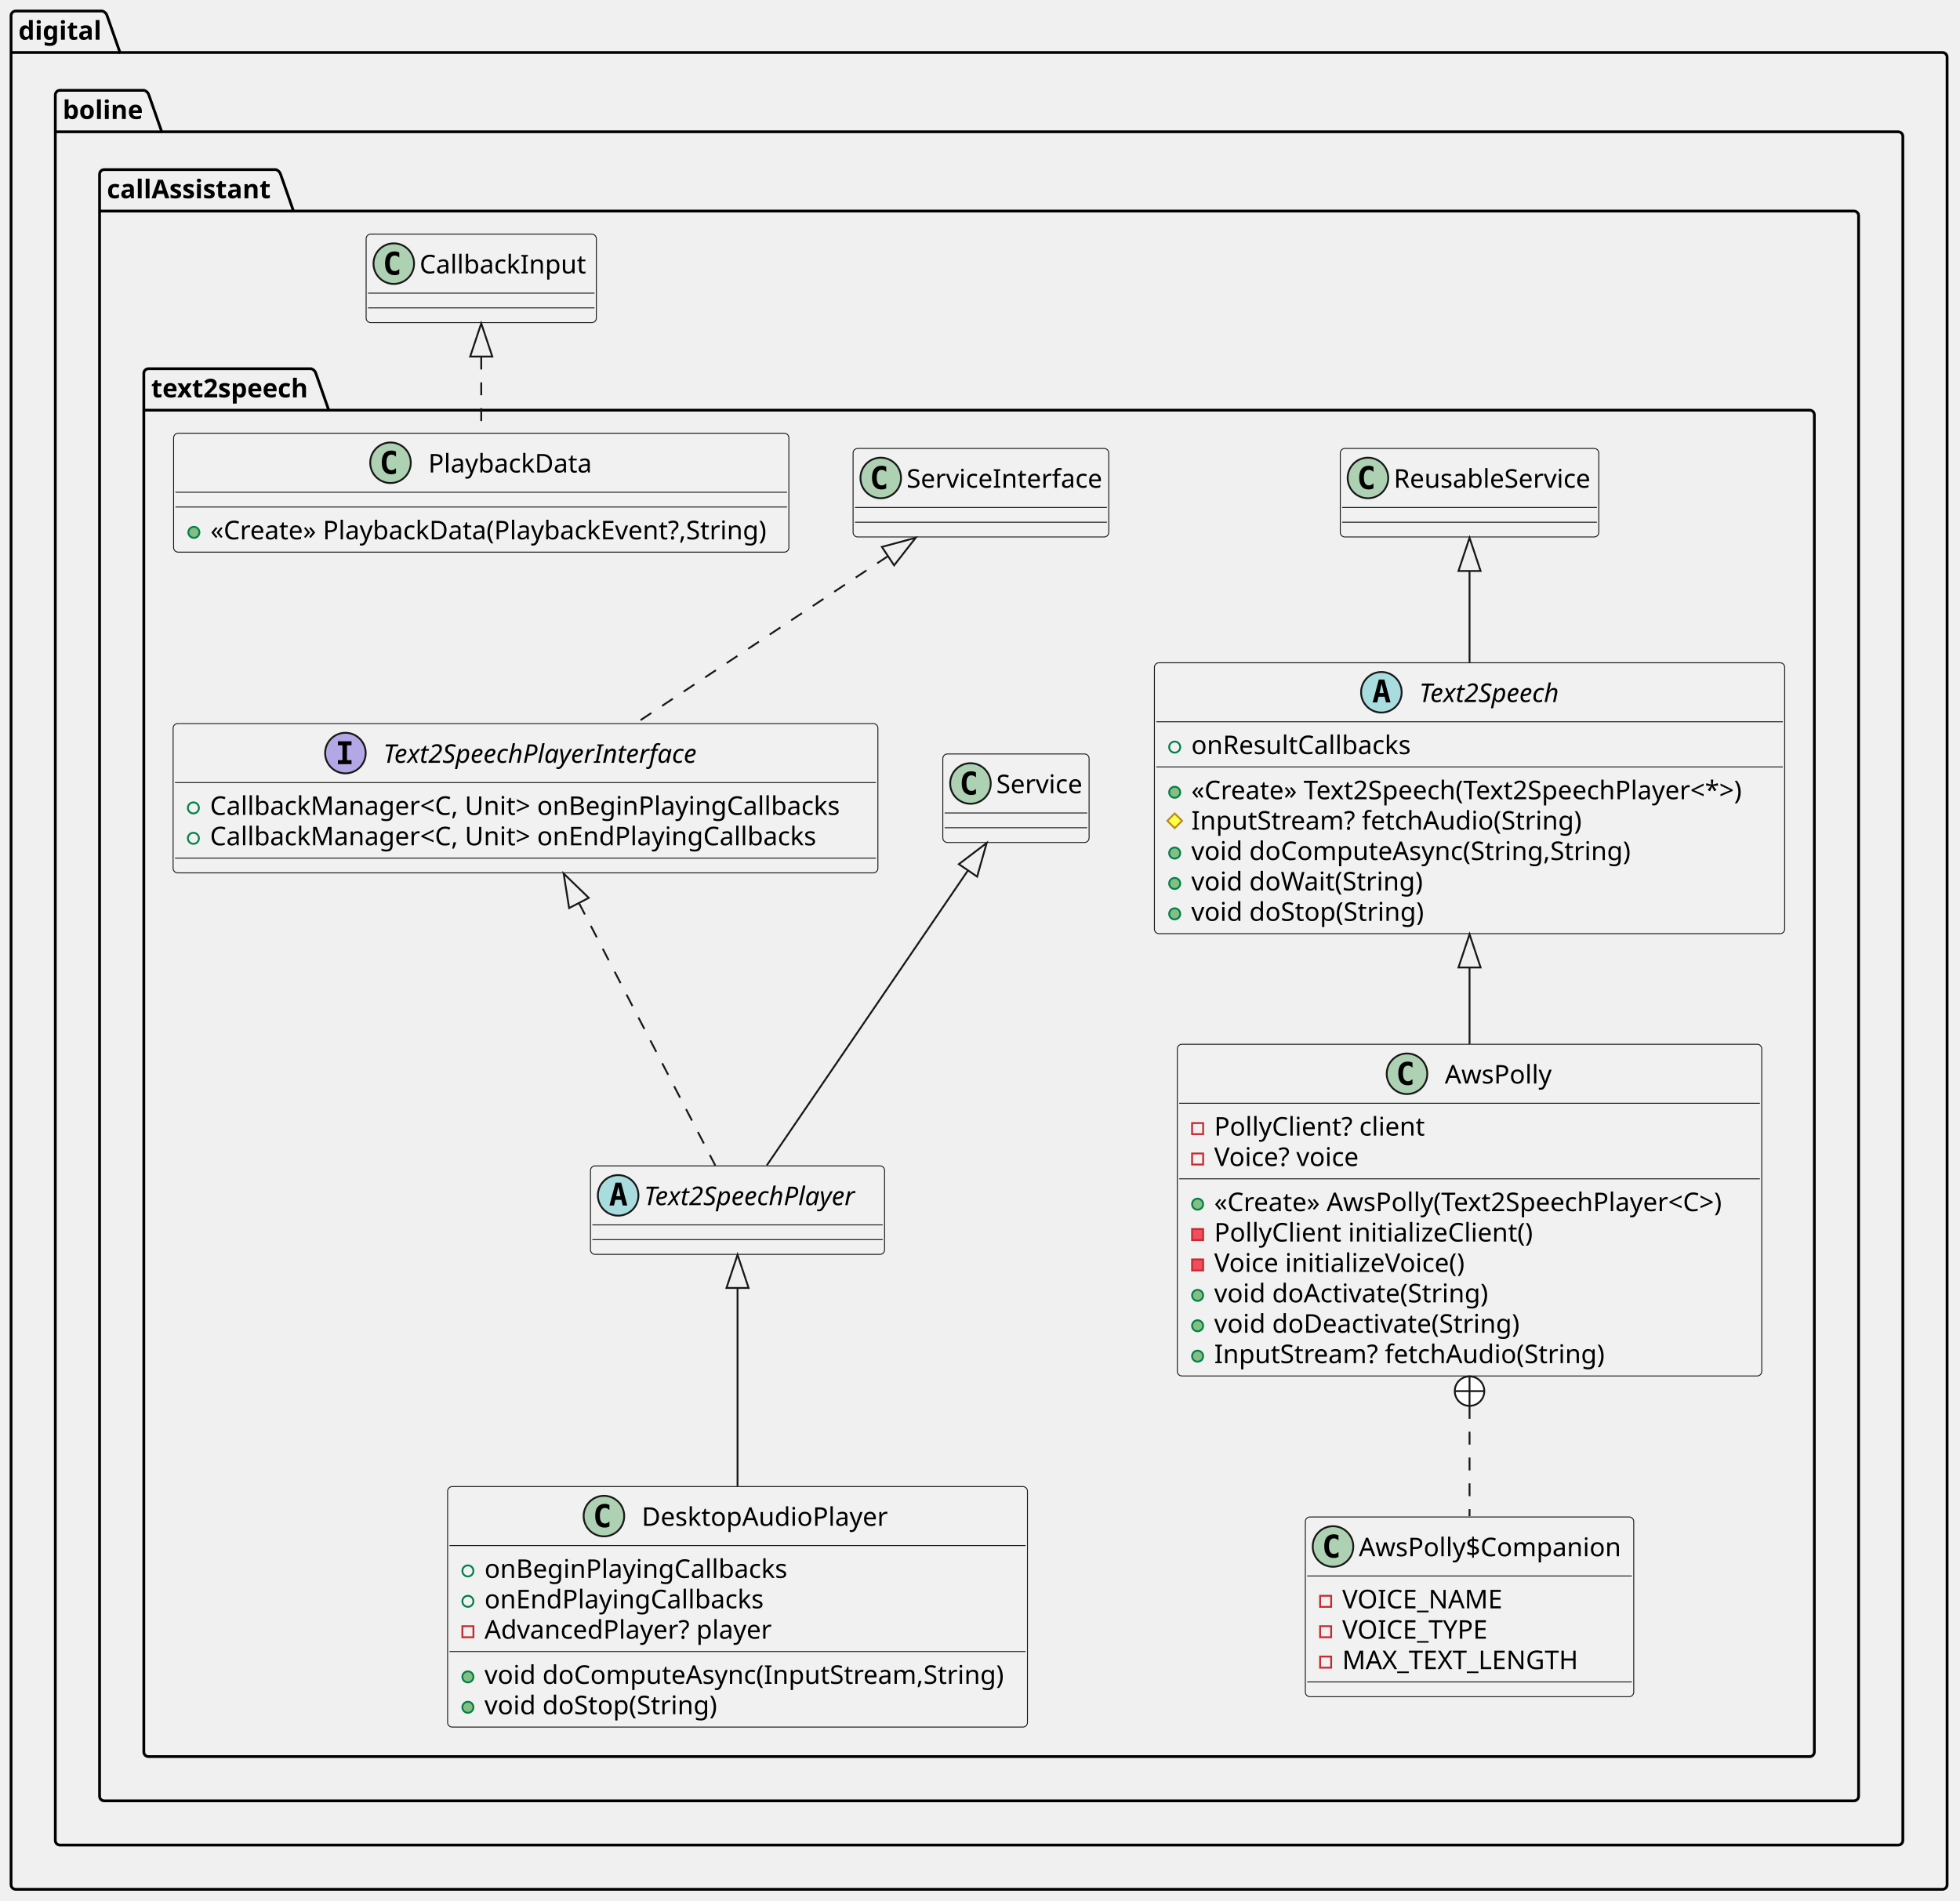
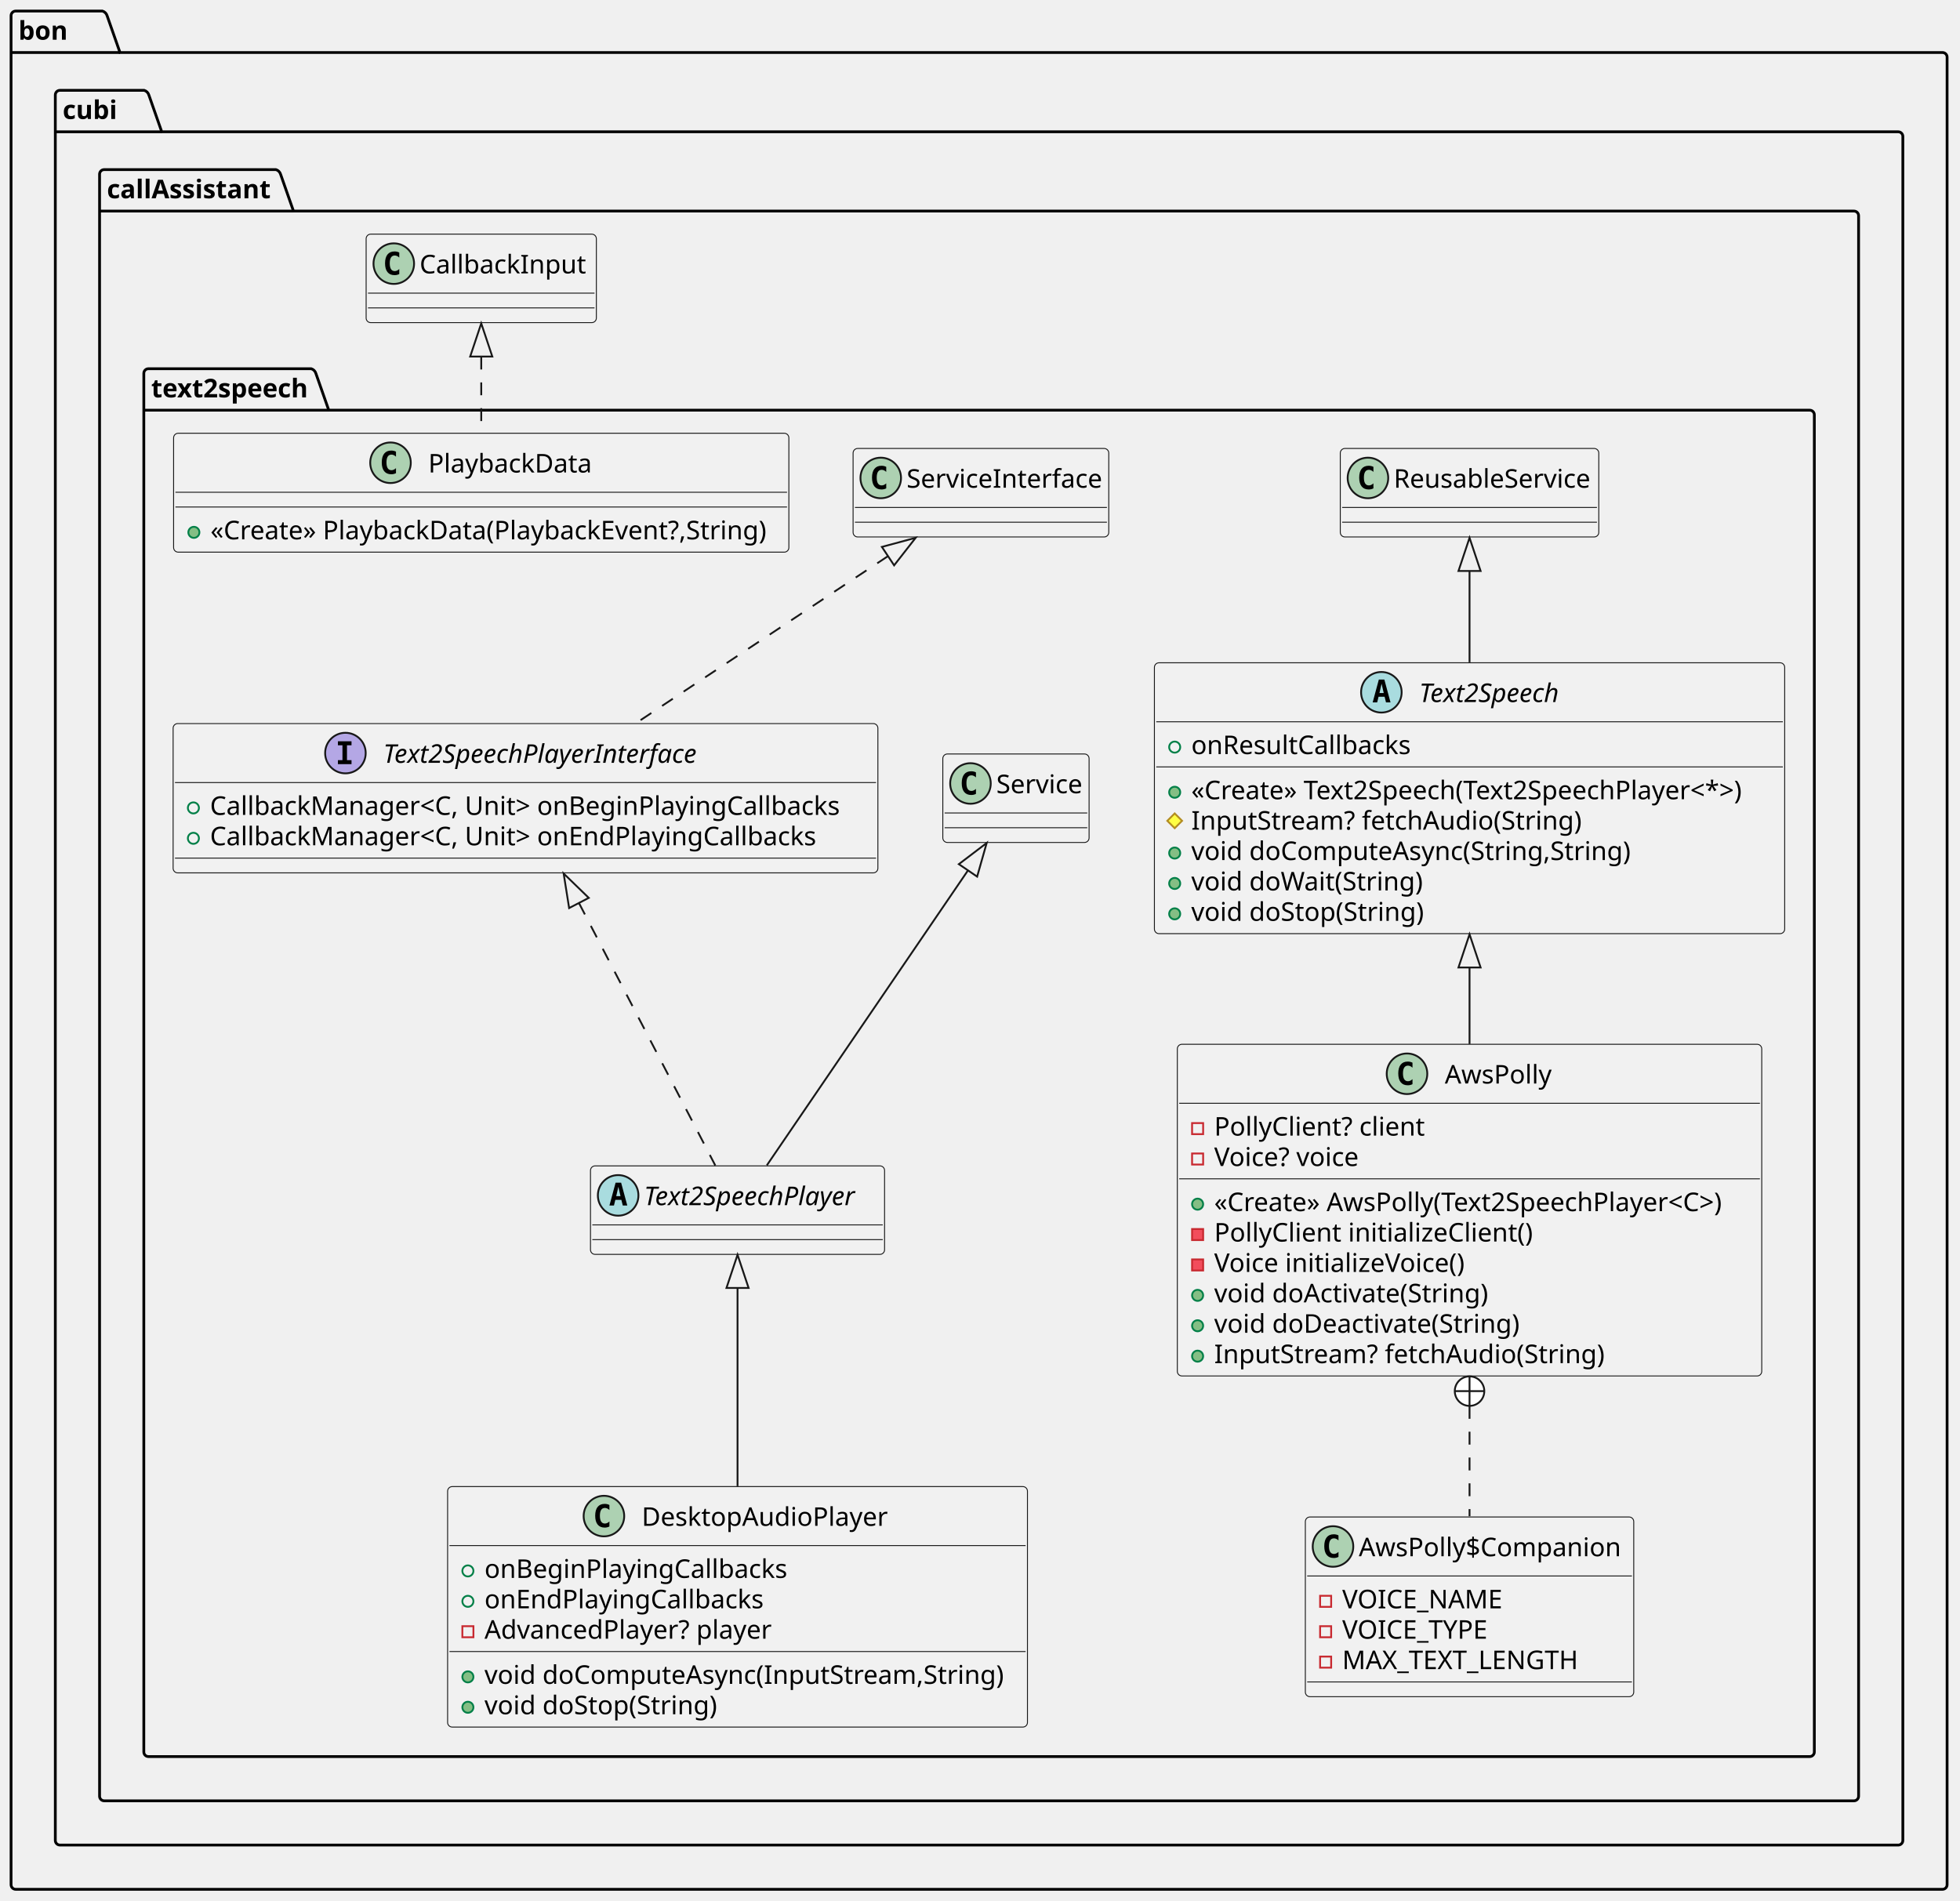
<svg xmlns="http://www.w3.org/2000/svg" contentStyleType="text/css" height="1031px" preserveAspectRatio="none" style="width:1063px;height:1031px;background:#FFFFFF;" version="1.1" viewBox="0 0 1063 1031" width="1063px" zoomAndPan="magnify">
  <defs />
  <g>
-     <g id="cluster_digital">
+     <g id="cluster_bon">
      <path d="M8.5,6 L55.574,6 A3.75,3.75 0 0 1 58.074,8.5 L65.074,28.488 L1053.5,28.488 A2.5,2.5 0 0 1 1056,30.988 L1056,1022.27 A2.5,2.5 0 0 1 1053.5,1024.77 L8.5,1024.77 A2.5,2.5 0 0 1 6,1022.27 L6,8.5 A2.5,2.5 0 0 1 8.5,6 " fill="none" style="stroke:#000000;stroke-width:1.5;" />
      <line style="stroke:#000000;stroke-width:1.5;" x1="6" x2="65.074" y1="28.488" y2="28.488" />
-       <text fill="#000000" font-family="sans-serif" font-size="14" font-weight="bold" lengthAdjust="spacing" textLength="46.074" x="10" y="21.535">digital</text>
+       <text fill="#000000" font-family="sans-serif" font-size="14" font-weight="bold" lengthAdjust="spacing" textLength="46.074" x="10" y="21.535">bon</text>
    </g>
-     <g id="cluster_boline">
+     <g id="cluster_cubi">
      <path d="M32.5,49 L78.221,49 A3.75,3.75 0 0 1 80.721,51.5 L87.721,71.488 L1029.5,71.488 A2.5,2.5 0 0 1 1032,73.988 L1032,998.27 A2.5,2.5 0 0 1 1029.5,1000.77 L32.5,1000.77 A2.5,2.5 0 0 1 30,998.27 L30,51.5 A2.5,2.5 0 0 1 32.5,49 " fill="none" style="stroke:#000000;stroke-width:1.5;" />
      <line style="stroke:#000000;stroke-width:1.5;" x1="30" x2="87.721" y1="71.488" y2="71.488" />
-       <text fill="#000000" font-family="sans-serif" font-size="14" font-weight="bold" lengthAdjust="spacing" textLength="44.721" x="34" y="64.535">boline</text>
+       <text fill="#000000" font-family="sans-serif" font-size="14" font-weight="bold" lengthAdjust="spacing" textLength="44.721" x="34" y="64.535">cubi</text>
    </g>
    <g id="cluster_callAssistant">
      <path d="M56.5,92 L149.669,92 A3.75,3.75 0 0 1 152.169,94.5 L159.169,114.488 L1005.5,114.488 A2.5,2.5 0 0 1 1008,116.988 L1008,974.27 A2.5,2.5 0 0 1 1005.5,976.77 L56.5,976.77 A2.5,2.5 0 0 1 54,974.27 L54,94.5 A2.5,2.5 0 0 1 56.5,92 " fill="none" style="stroke:#000000;stroke-width:1.5;" />
      <line style="stroke:#000000;stroke-width:1.5;" x1="54" x2="159.169" y1="114.488" y2="114.488" />
      <text fill="#000000" font-family="sans-serif" font-size="14" font-weight="bold" lengthAdjust="spacing" textLength="92.169" x="58" y="107.535">callAssistant</text>
    </g>
    <g id="cluster_text2speech">
      <path d="M80.5,200 L168.802,200 A3.75,3.75 0 0 1 171.302,202.5 L178.302,222.488 L981.5,222.488 A2.5,2.5 0 0 1 984,224.988 L984,950.27 A2.5,2.5 0 0 1 981.5,952.77 L80.5,952.77 A2.5,2.5 0 0 1 78,950.27 L78,202.5 A2.5,2.5 0 0 1 80.5,200 " fill="none" style="stroke:#000000;stroke-width:1.5;" />
      <line style="stroke:#000000;stroke-width:1.5;" x1="78" x2="178.302" y1="222.488" y2="222.488" />
      <text fill="#000000" font-family="sans-serif" font-size="14" font-weight="bold" lengthAdjust="spacing" textLength="87.302" x="82" y="215.535">text2speech</text>
    </g>
    <g id="elem_CallbackInput">
      <rect fill="#F1F1F1" height="48" id="CallbackInput" rx="2.5" ry="2.5" style="stroke:#181818;stroke-width:0.5;" width="124.866" x="198.57" y="127" />
      <ellipse cx="213.57" cy="143" fill="#ADD1B2" rx="11" ry="11" style="stroke:#181818;stroke-width:1.0;" />
      <path d="M216.543,148.643 Q215.962,148.942 215.323,149.091 Q214.684,149.241 213.978,149.241 Q211.471,149.241 210.151,147.589 Q208.832,145.937 208.832,142.816 Q208.832,139.686 210.151,138.035 Q211.471,136.383 213.978,136.383 Q214.684,136.383 215.331,136.532 Q215.979,136.682 216.543,136.981 L216.543,139.703 Q215.912,139.122 215.319,138.852 Q214.725,138.583 214.094,138.583 Q212.75,138.583 212.065,139.649 Q211.38,140.716 211.38,142.816 Q211.38,144.908 212.065,145.974 Q212.75,147.041 214.094,147.041 Q214.725,147.041 215.319,146.771 Q215.912,146.501 216.543,145.92 Z " fill="#000000" />
      <text fill="#000000" font-family="sans-serif" font-size="14" lengthAdjust="spacing" textLength="92.866" x="227.57" y="148.291">CallbackInput</text>
      <line style="stroke:#181818;stroke-width:0.5;" x1="199.57" x2="322.436" y1="159" y2="159" />
      <line style="stroke:#181818;stroke-width:0.5;" x1="199.57" x2="322.436" y1="167" y2="167" />
    </g>
    <g id="elem_Text2SpeechPlayerInterface">
      <rect fill="#F1F1F1" height="80.977" id="Text2SpeechPlayerInterface" rx="2.5" ry="2.5" style="stroke:#181818;stroke-width:0.5;" width="382.228" x="93.89" y="392.47" />
      <ellipse cx="187.337" cy="408.47" fill="#B4A7E5" rx="11" ry="11" style="stroke:#181818;stroke-width:1.0;" />
      <path d="M183.265,404.235 L183.265,402.077 L190.644,402.077 L190.644,404.235 L188.179,404.235 L188.179,412.312 L190.644,412.312 L190.644,414.47 L183.265,414.47 L183.265,412.312 L185.73,412.312 L185.73,404.235 Z " fill="#000000" />
      <text fill="#000000" font-family="sans-serif" font-size="14" font-style="italic" lengthAdjust="spacing" textLength="186.833" x="207.837" y="413.761">Text2SpeechPlayerInterface</text>
      <line style="stroke:#181818;stroke-width:0.5;" x1="94.89" x2="475.118" y1="424.47" y2="424.47" />
      <ellipse cx="104.89" cy="438.214" fill="none" rx="3" ry="3" style="stroke:#038048;stroke-width:1.0;" />
      <text fill="#000000" font-family="sans-serif" font-size="14" lengthAdjust="spacing" textLength="356.228" x="113.89" y="442.005">CallbackManager&lt;C, Unit&gt; onBeginPlayingCallbacks</text>
      <ellipse cx="104.89" cy="454.702" fill="none" rx="3" ry="3" style="stroke:#038048;stroke-width:1.0;" />
      <text fill="#000000" font-family="sans-serif" font-size="14" lengthAdjust="spacing" textLength="343.998" x="113.89" y="458.493">CallbackManager&lt;C, Unit&gt; onEndPlayingCallbacks</text>
      <line style="stroke:#181818;stroke-width:0.5;" x1="94.89" x2="475.118" y1="465.447" y2="465.447" />
    </g>
    <g id="elem_Text2SpeechPlayer">
      <rect fill="#F1F1F1" height="48" id="Text2SpeechPlayer" rx="2.5" ry="2.5" style="stroke:#181818;stroke-width:0.5;" width="159.497" x="320.25" y="632.38" />
      <ellipse cx="335.25" cy="648.38" fill="#A9DCDF" rx="11" ry="11" style="stroke:#181818;stroke-width:1.0;" />
      <path d="M335.363,643.728 L334.209,648.8 L336.525,648.8 Z M333.869,641.487 L336.866,641.487 L340.211,653.88 L337.762,653.88 L336.998,650.817 L333.72,650.817 L332.973,653.88 L330.524,653.88 Z " fill="#000000" />
      <text fill="#000000" font-family="sans-serif" font-size="14" font-style="italic" lengthAdjust="spacing" textLength="127.497" x="349.25" y="653.671">Text2SpeechPlayer</text>
      <line style="stroke:#181818;stroke-width:0.5;" x1="321.25" x2="478.747" y1="664.38" y2="664.38" />
      <line style="stroke:#181818;stroke-width:0.5;" x1="321.25" x2="478.747" y1="672.38" y2="672.38" />
    </g>
    <g id="elem_Text2Speech">
      <rect fill="#F1F1F1" height="146.93" id="Text2Speech" rx="2.5" ry="2.5" style="stroke:#181818;stroke-width:0.5;" width="341.827" x="626.09" y="359.49" />
      <ellipse cx="749.185" cy="375.49" fill="#A9DCDF" rx="11" ry="11" style="stroke:#181818;stroke-width:1.0;" />
      <path d="M749.298,370.838 L748.144,375.91 L750.46,375.91 Z M747.804,368.597 L750.8,368.597 L754.146,380.99 L751.697,380.99 L750.933,377.927 L747.654,377.927 L746.907,380.99 L744.459,380.99 Z " fill="#000000" />
      <text fill="#000000" font-family="sans-serif" font-size="14" font-style="italic" lengthAdjust="spacing" textLength="87.138" x="769.685" y="380.781">Text2Speech</text>
      <line style="stroke:#181818;stroke-width:0.5;" x1="627.09" x2="966.917" y1="391.49" y2="391.49" />
      <ellipse cx="637.09" cy="405.234" fill="none" rx="3" ry="3" style="stroke:#038048;stroke-width:1.0;" />
      <text fill="#000000" font-family="sans-serif" font-size="14" lengthAdjust="spacing" textLength="123.594" x="646.09" y="409.025">onResultCallbacks</text>
      <line style="stroke:#181818;stroke-width:0.5;" x1="627.09" x2="966.917" y1="415.978" y2="415.978" />
      <ellipse cx="637.09" cy="429.722" fill="#84BE84" rx="3" ry="3" style="stroke:#038048;stroke-width:1.0;" />
      <text fill="#000000" font-family="sans-serif" font-size="14" lengthAdjust="spacing" textLength="315.827" x="646.09" y="433.513">«Create» Text2Speech(Text2SpeechPlayer&lt;*&gt;)</text>
      <polygon fill="#FFFF44" points="637.09,441.211,641.09,445.211,637.09,449.211,633.09,445.211" style="stroke:#B38D22;stroke-width:1.0;" />
      <text fill="#000000" font-family="sans-serif" font-size="14" lengthAdjust="spacing" textLength="215.824" x="646.09" y="450.002">InputStream? fetchAudio(String)</text>
      <ellipse cx="637.09" cy="462.699" fill="#84BE84" rx="3" ry="3" style="stroke:#038048;stroke-width:1.0;" />
      <text fill="#000000" font-family="sans-serif" font-size="14" lengthAdjust="spacing" textLength="245.882" x="646.09" y="466.49">void doComputeAsync(String,String)</text>
      <ellipse cx="637.09" cy="479.187" fill="#84BE84" rx="3" ry="3" style="stroke:#038048;stroke-width:1.0;" />
      <text fill="#000000" font-family="sans-serif" font-size="14" lengthAdjust="spacing" textLength="128.611" x="646.09" y="482.978">void doWait(String)</text>
      <ellipse cx="637.09" cy="495.675" fill="#84BE84" rx="3" ry="3" style="stroke:#038048;stroke-width:1.0;" />
      <text fill="#000000" font-family="sans-serif" font-size="14" lengthAdjust="spacing" textLength="129.808" x="646.09" y="499.467">void doStop(String)</text>
    </g>
    <g id="elem_PlaybackData">
      <rect fill="#F1F1F1" height="64.488" id="PlaybackData" rx="2.5" ry="2.5" style="stroke:#181818;stroke-width:0.5;" width="333.692" x="94.15" y="235" />
      <ellipse cx="211.79" cy="251" fill="#ADD1B2" rx="11" ry="11" style="stroke:#181818;stroke-width:1.0;" />
      <path d="M214.763,256.643 Q214.182,256.942 213.543,257.091 Q212.903,257.241 212.198,257.241 Q209.691,257.241 208.371,255.589 Q207.051,253.937 207.051,250.816 Q207.051,247.686 208.371,246.035 Q209.691,244.383 212.198,244.383 Q212.903,244.383 213.551,244.532 Q214.198,244.682 214.763,244.981 L214.763,247.703 Q214.132,247.122 213.538,246.852 Q212.945,246.583 212.314,246.583 Q210.969,246.583 210.285,247.649 Q209.6,248.716 209.6,250.816 Q209.6,252.908 210.285,253.974 Q210.969,255.041 212.314,255.041 Q212.945,255.041 213.538,254.771 Q214.132,254.501 214.763,253.92 Z " fill="#000000" />
      <text fill="#000000" font-family="sans-serif" font-size="14" lengthAdjust="spacing" textLength="89.913" x="232.29" y="256.291">PlaybackData</text>
      <line style="stroke:#181818;stroke-width:0.5;" x1="95.15" x2="426.842" y1="267" y2="267" />
      <line style="stroke:#181818;stroke-width:0.5;" x1="95.15" x2="426.842" y1="275" y2="275" />
      <ellipse cx="105.15" cy="288.744" fill="#84BE84" rx="3" ry="3" style="stroke:#038048;stroke-width:1.0;" />
      <text fill="#000000" font-family="sans-serif" font-size="14" lengthAdjust="spacing" textLength="307.692" x="114.15" y="292.535">«Create» PlaybackData(PlaybackEvent?,String)</text>
    </g>
    <g id="elem_DesktopAudioPlayer">
      <rect fill="#F1F1F1" height="130.441" id="DesktopAudioPlayer" rx="2.5" ry="2.5" style="stroke:#181818;stroke-width:0.5;" width="314.477" x="242.76" y="806.33" />
      <ellipse cx="327.539" cy="822.33" fill="#ADD1B2" rx="11" ry="11" style="stroke:#181818;stroke-width:1.0;" />
      <path d="M330.512,827.973 Q329.931,828.272 329.292,828.421 Q328.653,828.571 327.947,828.571 Q325.441,828.571 324.121,826.919 Q322.801,825.267 322.801,822.146 Q322.801,819.016 324.121,817.365 Q325.441,815.713 327.947,815.713 Q328.653,815.713 329.3,815.862 Q329.948,816.012 330.512,816.311 L330.512,819.033 Q329.882,818.452 329.288,818.182 Q328.695,817.913 328.064,817.913 Q326.719,817.913 326.034,818.979 Q325.349,820.046 325.349,822.146 Q325.349,824.238 326.034,825.304 Q326.719,826.371 328.064,826.371 Q328.695,826.371 329.288,826.101 Q329.882,825.832 330.512,825.25 Z " fill="#000000" />
      <text fill="#000000" font-family="sans-serif" font-size="14" lengthAdjust="spacing" textLength="136.418" x="348.039" y="827.621">DesktopAudioPlayer</text>
      <line style="stroke:#181818;stroke-width:0.5;" x1="243.76" x2="556.237" y1="838.33" y2="838.33" />
      <ellipse cx="253.76" cy="852.074" fill="none" rx="3" ry="3" style="stroke:#038048;stroke-width:1.0;" />
      <text fill="#000000" font-family="sans-serif" font-size="14" lengthAdjust="spacing" textLength="167.446" x="262.76" y="855.865">onBeginPlayingCallbacks</text>
      <ellipse cx="253.76" cy="868.562" fill="none" rx="3" ry="3" style="stroke:#038048;stroke-width:1.0;" />
      <text fill="#000000" font-family="sans-serif" font-size="14" lengthAdjust="spacing" textLength="155.217" x="262.76" y="872.353">onEndPlayingCallbacks</text>
      <rect fill="none" height="6" style="stroke:#C82930;stroke-width:1.0;" width="6" x="250.76" y="882.051" />
      <text fill="#000000" font-family="sans-serif" font-size="14" lengthAdjust="spacing" textLength="158.047" x="262.76" y="888.842">AdvancedPlayer? player</text>
      <line style="stroke:#181818;stroke-width:0.5;" x1="243.76" x2="556.237" y1="895.795" y2="895.795" />
      <ellipse cx="253.76" cy="909.539" fill="#84BE84" rx="3" ry="3" style="stroke:#038048;stroke-width:1.0;" />
      <text fill="#000000" font-family="sans-serif" font-size="14" lengthAdjust="spacing" textLength="288.477" x="262.76" y="913.33">void doComputeAsync(InputStream,String)</text>
      <ellipse cx="253.76" cy="926.027" fill="#84BE84" rx="3" ry="3" style="stroke:#038048;stroke-width:1.0;" />
      <text fill="#000000" font-family="sans-serif" font-size="14" lengthAdjust="spacing" textLength="129.808" x="262.76" y="929.818">void doStop(String)</text>
    </g>
    <g id="elem_AwsPolly$Companion">
      <rect fill="#F1F1F1" height="97.465" id="AwsPolly$Companion" rx="2.5" ry="2.5" style="stroke:#181818;stroke-width:0.5;" width="178.105" x="707.95" y="822.82" />
      <ellipse cx="722.95" cy="838.82" fill="#ADD1B2" rx="11" ry="11" style="stroke:#181818;stroke-width:1.0;" />
      <path d="M725.923,844.463 Q725.342,844.762 724.703,844.911 Q724.064,845.061 723.358,845.061 Q720.851,845.061 719.532,843.409 Q718.212,841.757 718.212,838.636 Q718.212,835.506 719.532,833.855 Q720.851,832.203 723.358,832.203 Q724.064,832.203 724.711,832.352 Q725.359,832.502 725.923,832.801 L725.923,835.523 Q725.292,834.942 724.699,834.672 Q724.105,834.403 723.474,834.403 Q722.13,834.403 721.445,835.469 Q720.76,836.536 720.76,838.636 Q720.76,840.728 721.445,841.794 Q722.13,842.861 723.474,842.861 Q724.105,842.861 724.699,842.591 Q725.292,842.322 725.923,841.74 Z " fill="#000000" />
      <text fill="#000000" font-family="sans-serif" font-size="14" lengthAdjust="spacing" textLength="146.105" x="736.95" y="844.111">AwsPolly$Companion</text>
      <line style="stroke:#181818;stroke-width:0.5;" x1="708.95" x2="885.054" y1="854.82" y2="854.82" />
      <rect fill="none" height="6" style="stroke:#C82930;stroke-width:1.0;" width="6" x="715.95" y="865.564" />
      <text fill="#000000" font-family="sans-serif" font-size="14" lengthAdjust="spacing" textLength="87.985" x="727.95" y="872.355">VOICE_NAME</text>
      <rect fill="none" height="6" style="stroke:#C82930;stroke-width:1.0;" width="6" x="715.95" y="882.052" />
      <text fill="#000000" font-family="sans-serif" font-size="14" lengthAdjust="spacing" textLength="81.238" x="727.95" y="888.843">VOICE_TYPE</text>
      <rect fill="none" height="6" style="stroke:#C82930;stroke-width:1.0;" width="6" x="715.95" y="898.541" />
      <text fill="#000000" font-family="sans-serif" font-size="14" lengthAdjust="spacing" textLength="133.191" x="727.95" y="905.332">MAX_TEXT_LENGTH</text>
      <line style="stroke:#181818;stroke-width:0.5;" x1="708.95" x2="885.054" y1="912.285" y2="912.285" />
    </g>
    <g id="elem_AwsPolly">
      <rect fill="#F1F1F1" height="179.906" id="AwsPolly" rx="2.5" ry="2.5" style="stroke:#181818;stroke-width:0.5;" width="316.958" x="638.52" y="566.42" />
      <ellipse cx="763.085" cy="582.42" fill="#ADD1B2" rx="11" ry="11" style="stroke:#181818;stroke-width:1.0;" />
      <path d="M766.058,588.063 Q765.476,588.362 764.837,588.511 Q764.198,588.661 763.493,588.661 Q760.986,588.661 759.666,587.009 Q758.346,585.357 758.346,582.236 Q758.346,579.106 759.666,577.455 Q760.986,575.803 763.493,575.803 Q764.198,575.803 764.846,575.952 Q765.493,576.102 766.058,576.4 L766.058,579.123 Q765.427,578.542 764.833,578.272 Q764.24,578.003 763.609,578.003 Q762.264,578.003 761.579,579.069 Q760.894,580.136 760.894,582.236 Q760.894,584.328 761.579,585.394 Q762.264,586.461 763.609,586.461 Q764.24,586.461 764.833,586.191 Q765.427,585.922 766.058,585.34 Z " fill="#000000" />
      <text fill="#000000" font-family="sans-serif" font-size="14" lengthAdjust="spacing" textLength="59.329" x="783.585" y="587.711">AwsPolly</text>
      <line style="stroke:#181818;stroke-width:0.5;" x1="639.52" x2="954.478" y1="598.42" y2="598.42" />
      <rect fill="none" height="6" style="stroke:#C82930;stroke-width:1.0;" width="6" x="646.52" y="609.164" />
      <text fill="#000000" font-family="sans-serif" font-size="14" lengthAdjust="spacing" textLength="118.576" x="658.52" y="615.955">PollyClient? client</text>
      <rect fill="none" height="6" style="stroke:#C82930;stroke-width:1.0;" width="6" x="646.52" y="625.652" />
      <text fill="#000000" font-family="sans-serif" font-size="14" lengthAdjust="spacing" textLength="81.97" x="658.52" y="632.443">Voice? voice</text>
      <line style="stroke:#181818;stroke-width:0.5;" x1="639.52" x2="954.478" y1="639.397" y2="639.397" />
      <ellipse cx="649.52" cy="653.141" fill="#84BE84" rx="3" ry="3" style="stroke:#038048;stroke-width:1.0;" />
      <text fill="#000000" font-family="sans-serif" font-size="14" lengthAdjust="spacing" textLength="290.958" x="658.52" y="656.932">«Create» AwsPolly(Text2SpeechPlayer&lt;C&gt;)</text>
      <rect fill="#F24D5C" height="6" style="stroke:#C82930;stroke-width:1.0;" width="6" x="646.52" y="666.629" />
      <text fill="#000000" font-family="sans-serif" font-size="14" lengthAdjust="spacing" textLength="182.007" x="658.52" y="673.42">PollyClient initializeClient()</text>
      <rect fill="#F24D5C" height="6" style="stroke:#C82930;stroke-width:1.0;" width="6" x="646.52" y="683.117" />
      <text fill="#000000" font-family="sans-serif" font-size="14" lengthAdjust="spacing" textLength="144.792" x="658.52" y="689.908">Voice initializeVoice()</text>
      <ellipse cx="649.52" cy="702.606" fill="#84BE84" rx="3" ry="3" style="stroke:#038048;stroke-width:1.0;" />
      <text fill="#000000" font-family="sans-serif" font-size="14" lengthAdjust="spacing" textLength="153.747" x="658.52" y="706.397">void doActivate(String)</text>
      <ellipse cx="649.52" cy="719.094" fill="#84BE84" rx="3" ry="3" style="stroke:#038048;stroke-width:1.0;" />
      <text fill="#000000" font-family="sans-serif" font-size="14" lengthAdjust="spacing" textLength="170.106" x="658.52" y="722.885">void doDeactivate(String)</text>
      <ellipse cx="649.52" cy="735.582" fill="#84BE84" rx="3" ry="3" style="stroke:#038048;stroke-width:1.0;" />
      <text fill="#000000" font-family="sans-serif" font-size="14" lengthAdjust="spacing" textLength="215.824" x="658.52" y="739.373">InputStream? fetchAudio(String)</text>
    </g>
    <g id="elem_ServiceInterface">
      <rect fill="#F1F1F1" height="48" id="ServiceInterface" rx="2.5" ry="2.5" style="stroke:#181818;stroke-width:0.5;" width="138.668" x="462.67" y="243.25" />
      <ellipse cx="477.67" cy="259.25" fill="#ADD1B2" rx="11" ry="11" style="stroke:#181818;stroke-width:1.0;" />
      <path d="M480.643,264.893 Q480.062,265.192 479.423,265.341 Q478.784,265.491 478.078,265.491 Q475.571,265.491 474.252,263.839 Q472.932,262.187 472.932,259.066 Q472.932,255.936 474.252,254.285 Q475.571,252.633 478.078,252.633 Q478.784,252.633 479.431,252.782 Q480.079,252.932 480.643,253.231 L480.643,255.953 Q480.012,255.372 479.419,255.102 Q478.825,254.833 478.194,254.833 Q476.85,254.833 476.165,255.899 Q475.48,256.966 475.48,259.066 Q475.48,261.158 476.165,262.224 Q476.85,263.291 478.194,263.291 Q478.825,263.291 479.419,263.021 Q480.012,262.752 480.643,262.17 Z " fill="#000000" />
      <text fill="#000000" font-family="sans-serif" font-size="14" lengthAdjust="spacing" textLength="106.668" x="491.67" y="264.541">ServiceInterface</text>
      <line style="stroke:#181818;stroke-width:0.5;" x1="463.67" x2="600.338" y1="275.25" y2="275.25" />
      <line style="stroke:#181818;stroke-width:0.5;" x1="463.67" x2="600.338" y1="283.25" y2="283.25" />
    </g>
    <g id="elem_Service">
      <rect fill="#F1F1F1" height="48" id="Service" rx="2.5" ry="2.5" style="stroke:#181818;stroke-width:0.5;" width="79.332" x="511.33" y="408.96" />
      <ellipse cx="526.33" cy="424.96" fill="#ADD1B2" rx="11" ry="11" style="stroke:#181818;stroke-width:1.0;" />
      <path d="M529.303,430.603 Q528.722,430.902 528.083,431.051 Q527.444,431.201 526.738,431.201 Q524.231,431.201 522.912,429.549 Q521.592,427.897 521.592,424.776 Q521.592,421.647 522.912,419.995 Q524.231,418.343 526.738,418.343 Q527.444,418.343 528.091,418.492 Q528.739,418.642 529.303,418.94 L529.303,421.663 Q528.672,421.082 528.079,420.812 Q527.485,420.543 526.854,420.543 Q525.51,420.543 524.825,421.609 Q524.14,422.676 524.14,424.776 Q524.14,426.868 524.825,427.934 Q525.51,429.001 526.854,429.001 Q527.485,429.001 528.079,428.731 Q528.672,428.462 529.303,427.88 Z " fill="#000000" />
      <text fill="#000000" font-family="sans-serif" font-size="14" lengthAdjust="spacing" textLength="47.332" x="540.33" y="430.251">Service</text>
      <line style="stroke:#181818;stroke-width:0.5;" x1="512.33" x2="589.662" y1="440.96" y2="440.96" />
      <line style="stroke:#181818;stroke-width:0.5;" x1="512.33" x2="589.662" y1="448.96" y2="448.96" />
    </g>
    <g id="elem_ReusableService">
      <rect fill="#F1F1F1" height="48" id="ReusableService" rx="2.5" ry="2.5" style="stroke:#181818;stroke-width:0.5;" width="140.199" x="726.9" y="243.25" />
      <ellipse cx="741.9" cy="259.25" fill="#ADD1B2" rx="11" ry="11" style="stroke:#181818;stroke-width:1.0;" />
      <path d="M744.873,264.893 Q744.292,265.192 743.653,265.341 Q743.014,265.491 742.308,265.491 Q739.801,265.491 738.481,263.839 Q737.162,262.187 737.162,259.066 Q737.162,255.936 738.481,254.285 Q739.801,252.633 742.308,252.633 Q743.014,252.633 743.661,252.782 Q744.309,252.932 744.873,253.231 L744.873,255.953 Q744.242,255.372 743.649,255.102 Q743.055,254.833 742.424,254.833 Q741.08,254.833 740.395,255.899 Q739.71,256.966 739.71,259.066 Q739.71,261.158 740.395,262.224 Q741.08,263.291 742.424,263.291 Q743.055,263.291 743.649,263.021 Q744.242,262.752 744.873,262.17 Z " fill="#000000" />
      <text fill="#000000" font-family="sans-serif" font-size="14" lengthAdjust="spacing" textLength="108.199" x="755.9" y="264.541">ReusableService</text>
      <line style="stroke:#181818;stroke-width:0.5;" x1="727.9" x2="866.099" y1="275.25" y2="275.25" />
      <line style="stroke:#181818;stroke-width:0.5;" x1="727.9" x2="866.099" y1="283.25" y2="283.25" />
    </g>
    <g id="link_ServiceInterface_Text2SpeechPlayerInterface">
      <path d="M481.607,301.645 C442.127,327.815 392.57,360.66 345.13,392.11 " fill="none" id="ServiceInterface-backto-Text2SpeechPlayerInterface" style="stroke:#181818;stroke-width:1.0;stroke-dasharray:7.0,7.0;" />
      <polygon fill="none" points="496.61,291.7,478.292,296.644,484.922,306.646,496.61,291.7" style="stroke:#181818;stroke-width:1.0;" />
    </g>
    <g id="link_Service_Text2SpeechPlayer">
      <path d="M524.987,472.1 C495.977,514.63 444.9,589.54 415.89,632.08 " fill="none" id="Service-backto-Text2SpeechPlayer" style="stroke:#181818;stroke-width:1.0;" />
      <polygon fill="none" points="535.13,457.23,520.03,468.719,529.944,475.481,535.13,457.23" style="stroke:#181818;stroke-width:1.0;" />
    </g>
    <g id="link_Text2SpeechPlayerInterface_Text2SpeechPlayer">
      <path d="M313.986,489.774 C337.976,535.964 368.42,594.58 387.94,632.16 " fill="none" id="Text2SpeechPlayerInterface-backto-Text2SpeechPlayer" style="stroke:#181818;stroke-width:1.0;stroke-dasharray:7.0,7.0;" />
      <polygon fill="none" points="305.69,473.8,308.662,492.539,319.311,487.009,305.69,473.8" style="stroke:#181818;stroke-width:1.0;" />
    </g>
    <g id="link_ReusableService_Text2Speech">
      <path d="M797,309.7 C797,327.47 797,334.91 797,359.25 " fill="none" id="ReusableService-backto-Text2Speech" style="stroke:#181818;stroke-width:1.0;" />
      <polygon fill="none" points="797,291.7,791,309.7,803,309.7,797,291.7" style="stroke:#181818;stroke-width:1.0;" />
    </g>
    <g id="link_CallbackInput_PlaybackData">
      <path d="M261,193.4 C261,210.5 261,215.89 261,234.65 " fill="none" id="CallbackInput-backto-PlaybackData" style="stroke:#181818;stroke-width:1.0;stroke-dasharray:7.0,7.0;" />
      <polygon fill="none" points="261,175.4,255,193.4,267,193.4,261,175.4" style="stroke:#181818;stroke-width:1.0;" />
    </g>
    <g id="link_Text2SpeechPlayer_DesktopAudioPlayer">
      <path d="M400,698.59 C400,728.49 400,763.63 400,806.12 " fill="none" id="Text2SpeechPlayer-backto-DesktopAudioPlayer" style="stroke:#181818;stroke-width:1.0;" />
      <polygon fill="none" points="400,680.59,394,698.59,406,698.59,400,680.59" style="stroke:#181818;stroke-width:1.0;" />
    </g>
    <g id="link_AwsPolly_AwsPolly$Companion">
      <path d="M797,762.55 C797,788.56 797,799.99 797,822.43 " fill="none" id="AwsPolly-backto-AwsPolly$Companion" style="stroke:#181818;stroke-width:1.0;stroke-dasharray:7.0,7.0;" />
      <ellipse cx="797" cy="754.55" fill="#FFFFFF" rx="8" ry="8" style="stroke:#181818;stroke-width:1.0;" />
      <line style="stroke:#181818;stroke-width:1.0;" x1="797" x2="797" y1="762.55" y2="746.55" />
      <line style="stroke:#181818;stroke-width:1.0;" x1="789" x2="805" y1="754.55" y2="754.55" />
    </g>
    <g id="link_Text2Speech_AwsPolly">
      <path d="M797,524.76 C797,543.8 797,546.53 797,566.3 " fill="none" id="Text2Speech-backto-AwsPolly" style="stroke:#181818;stroke-width:1.0;" />
      <polygon fill="none" points="797,506.76,791,524.76,803,524.76,797,506.76" style="stroke:#181818;stroke-width:1.0;" />
    </g>
  </g>
</svg>
